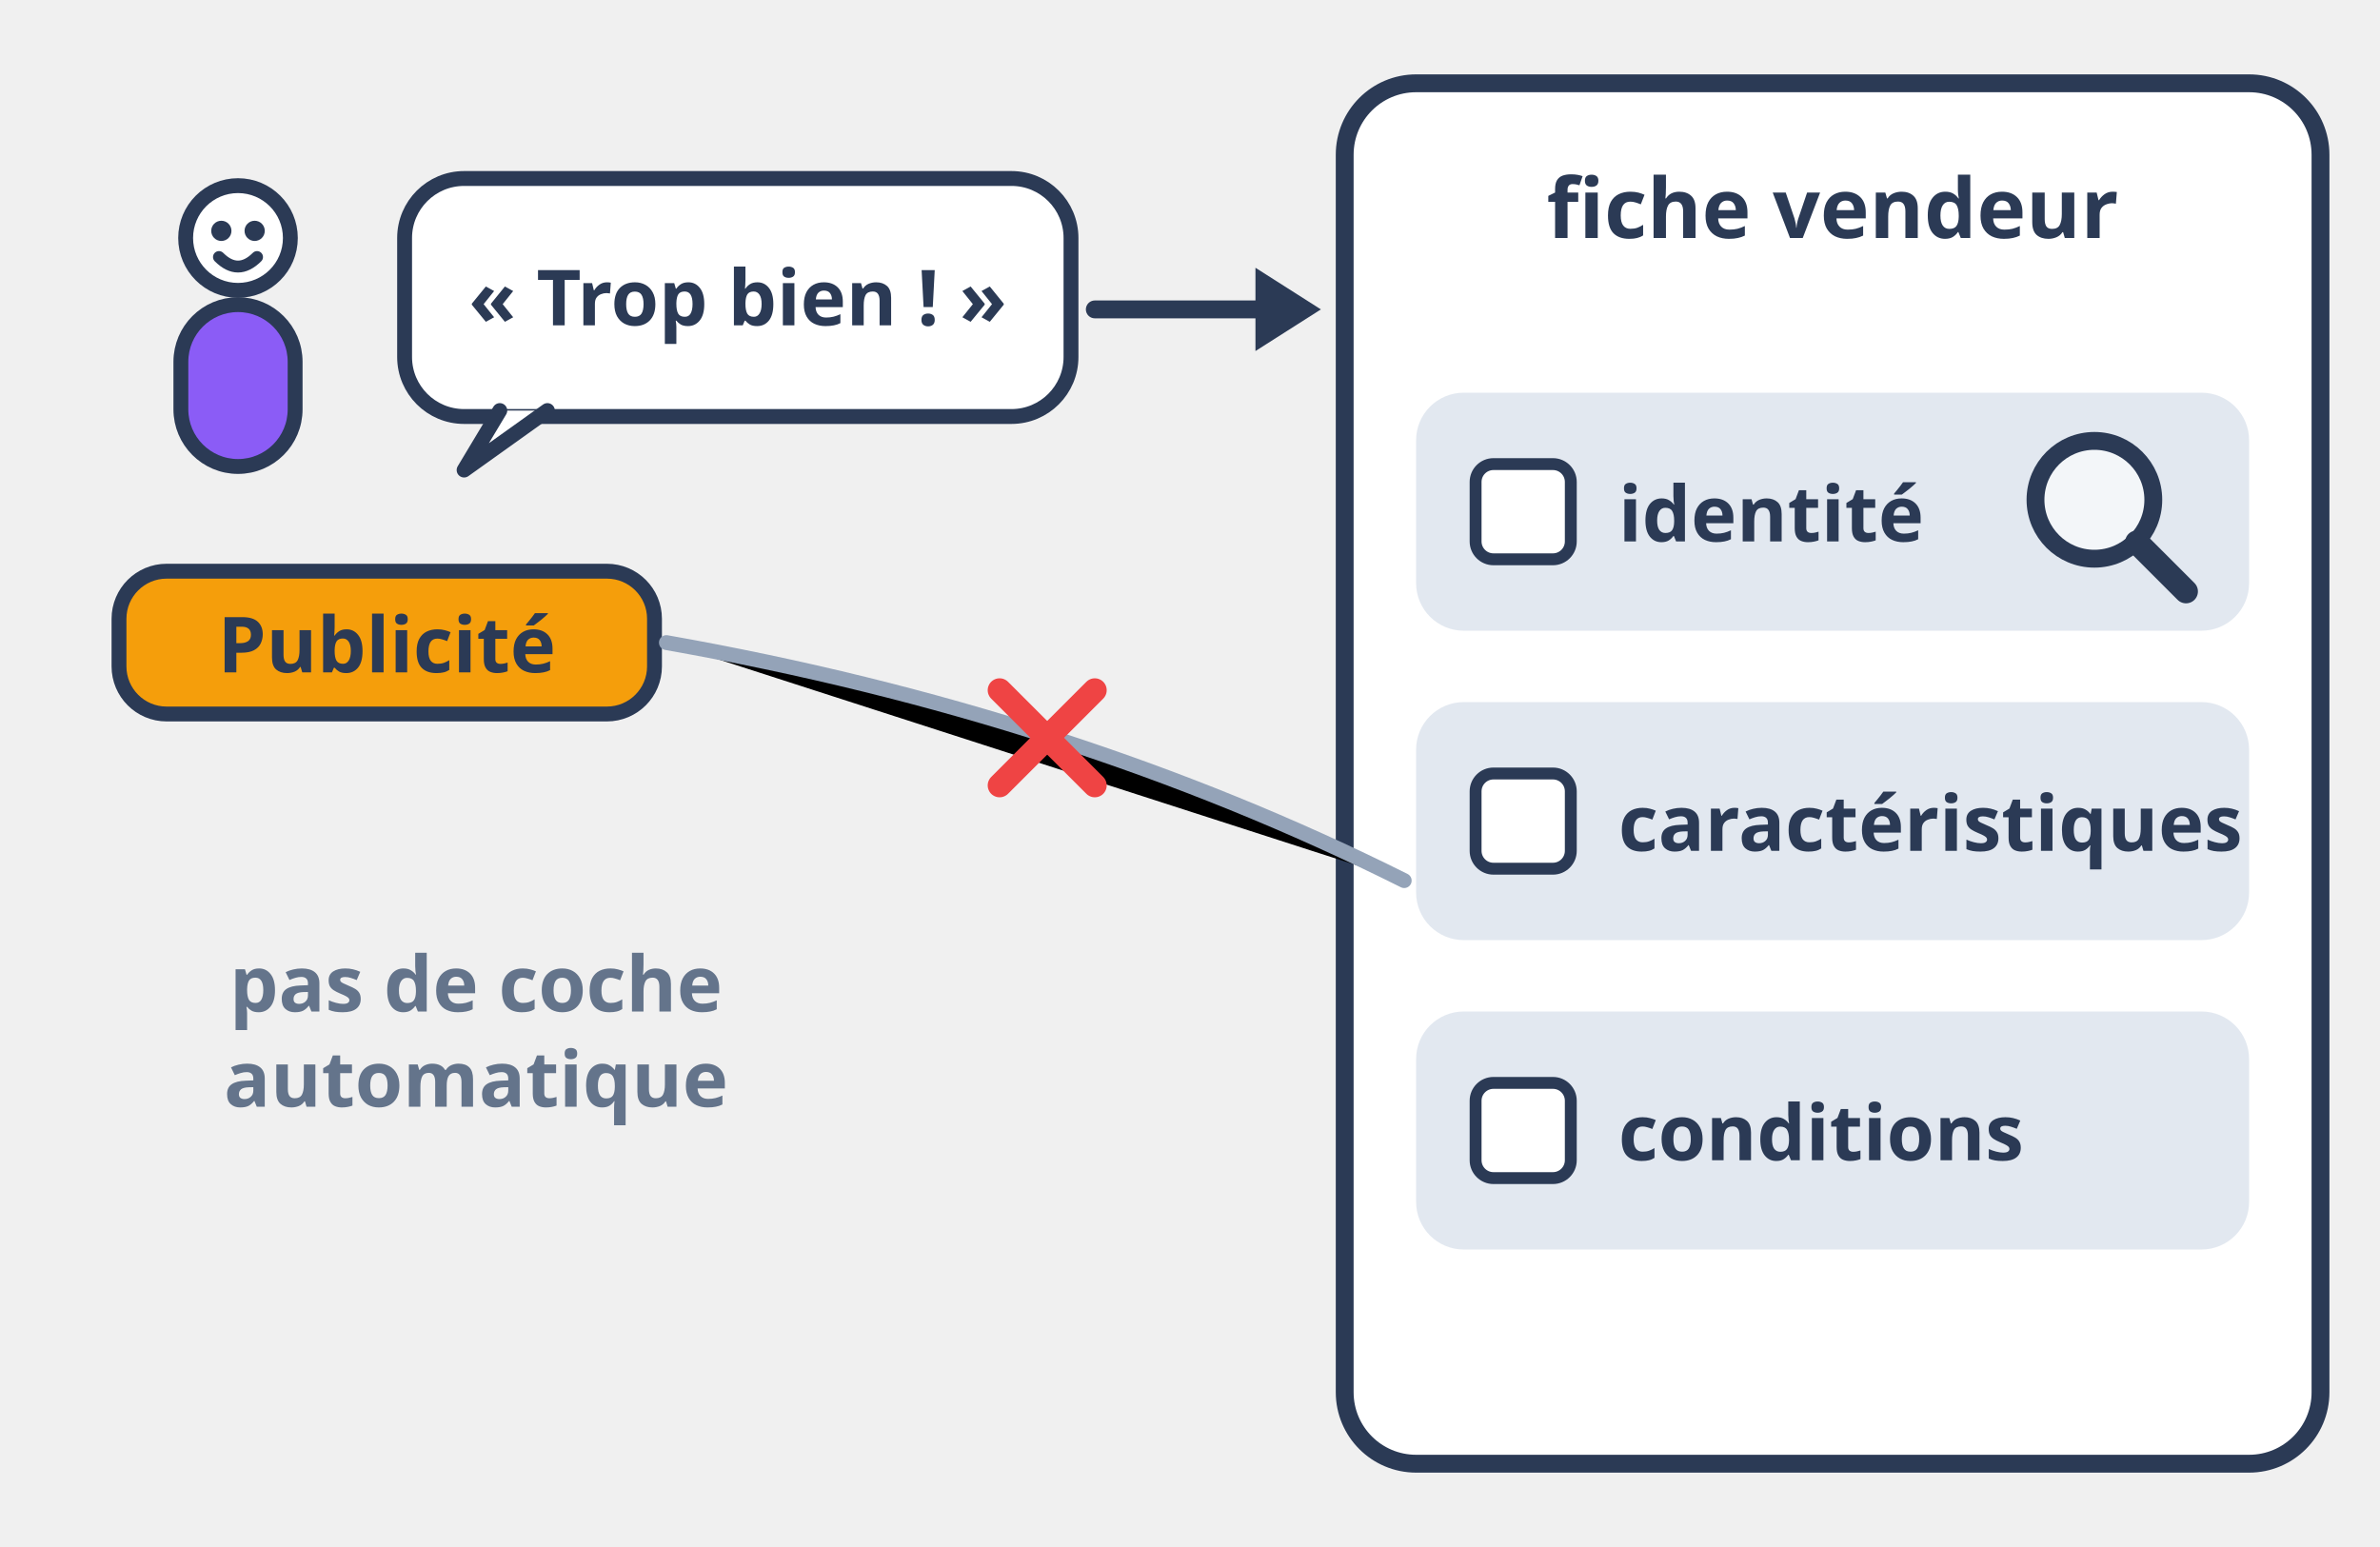
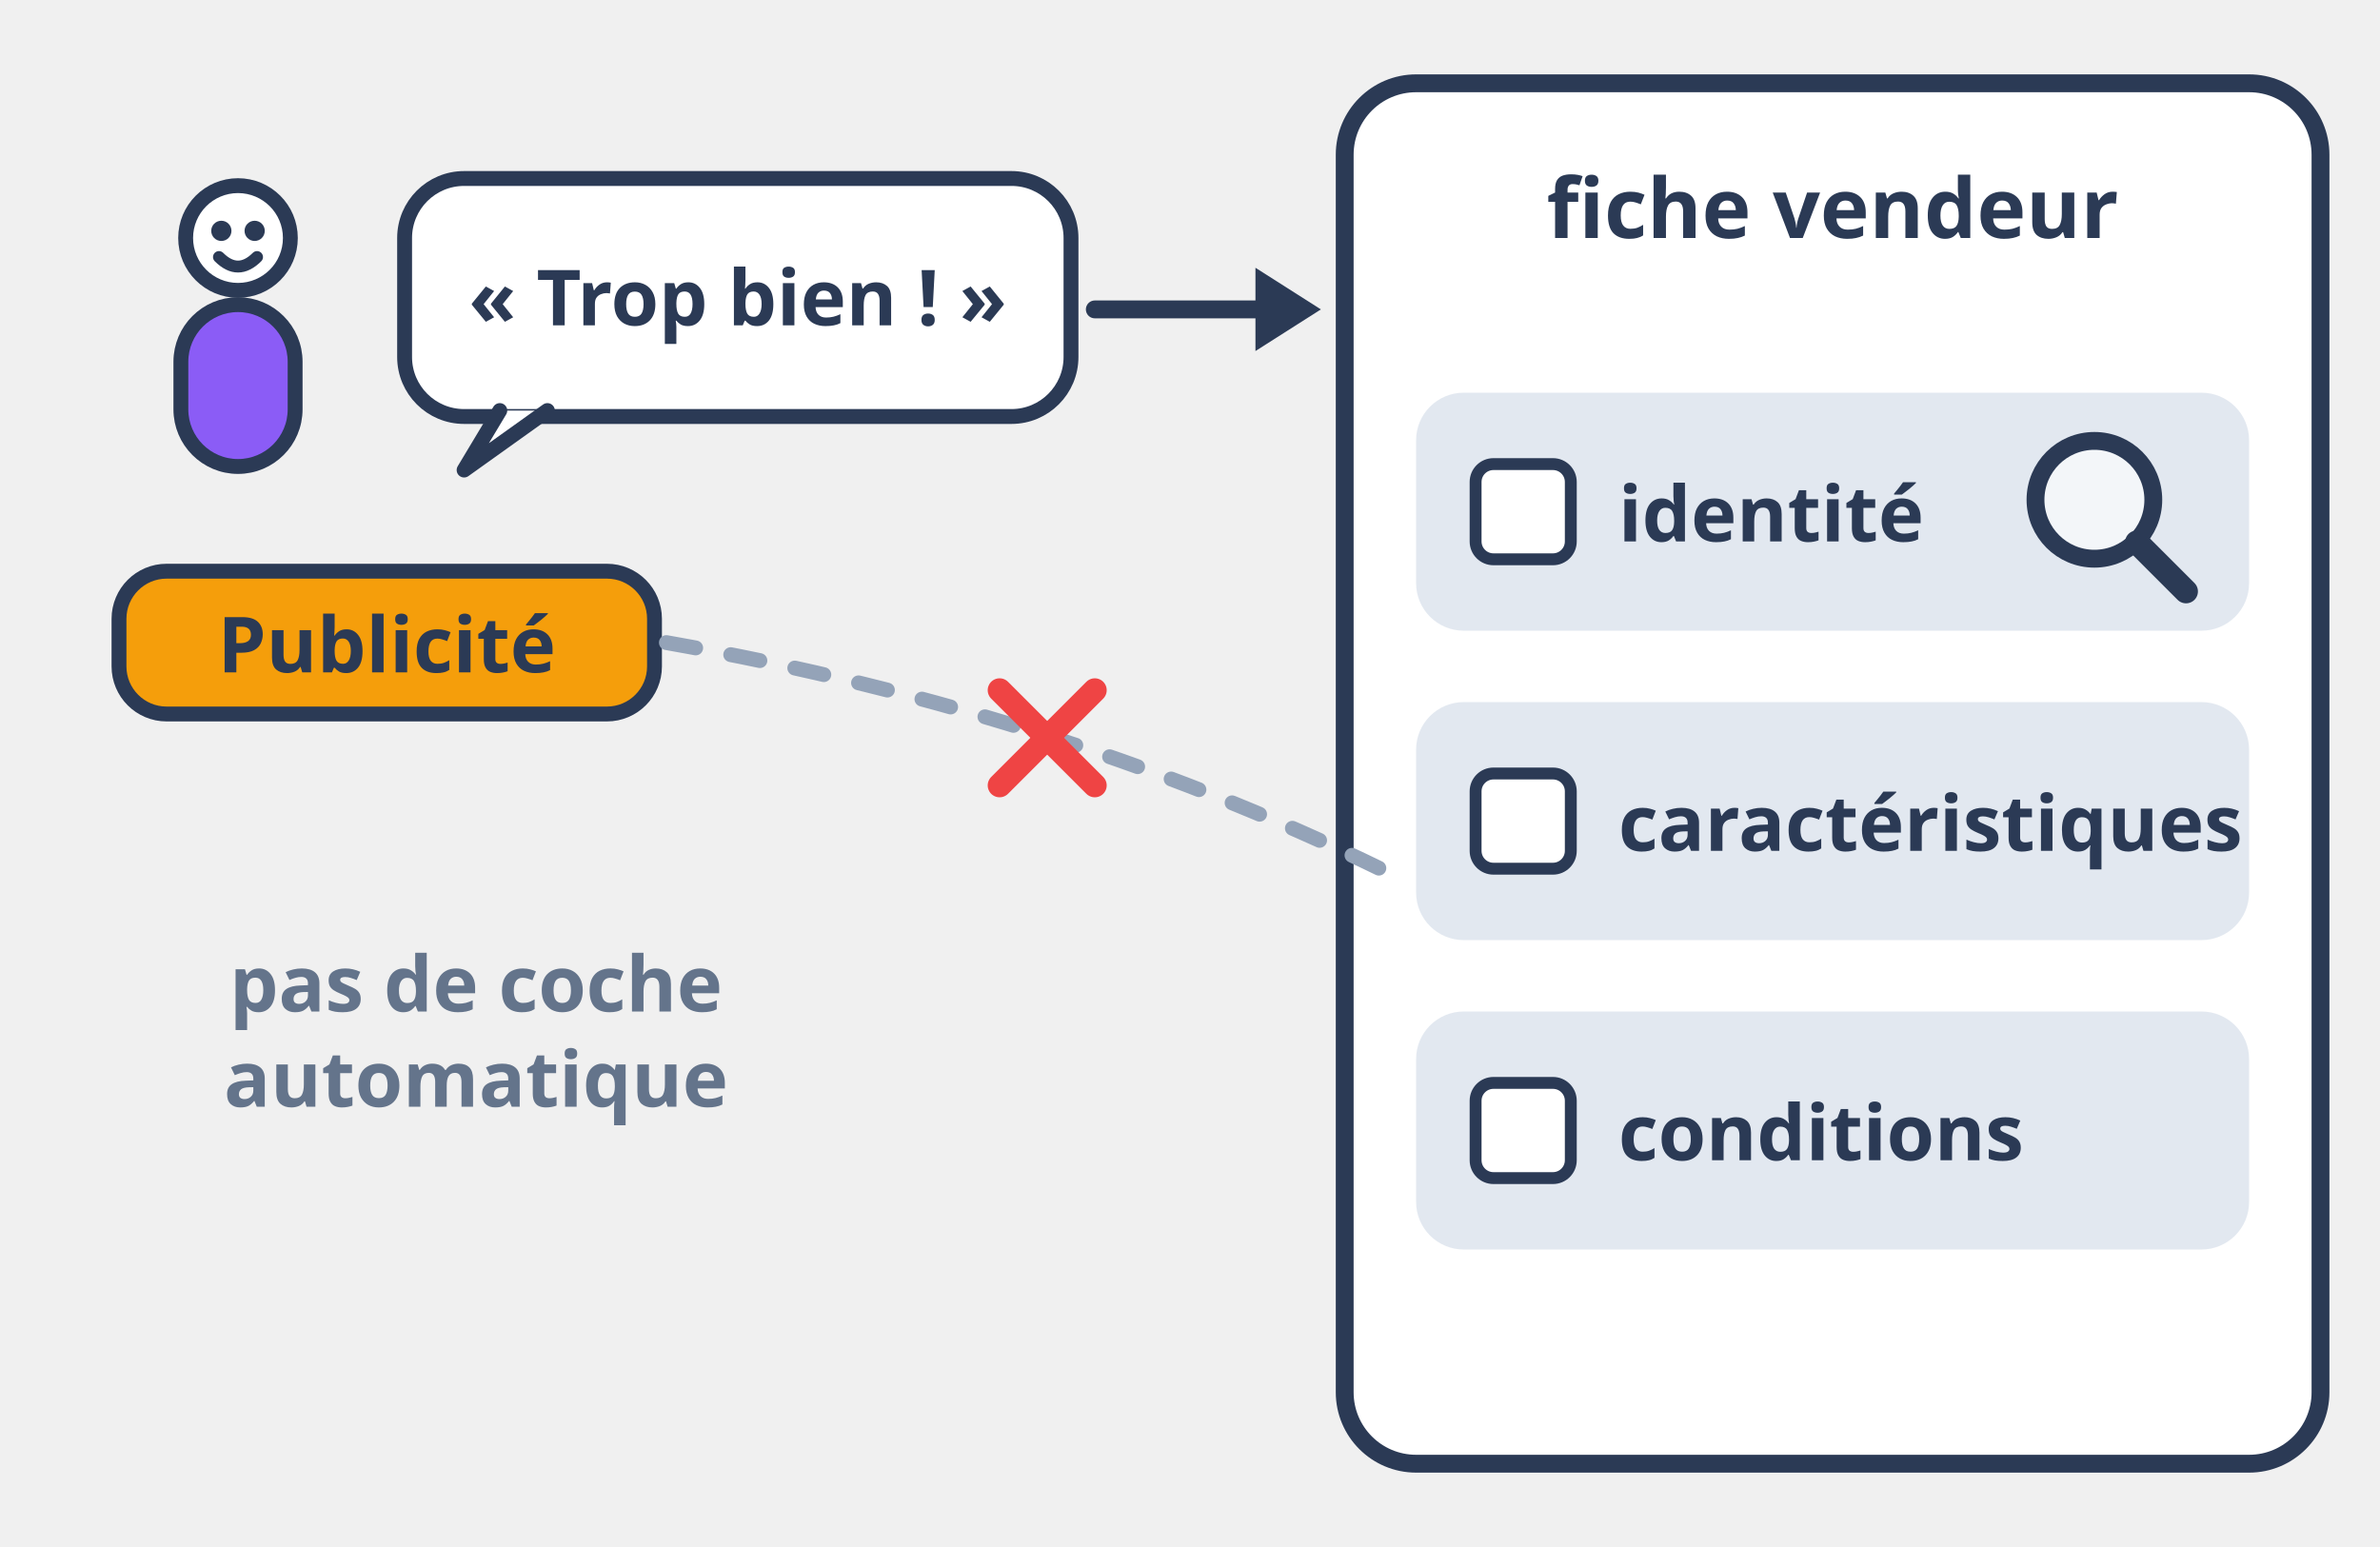
<svg xmlns="http://www.w3.org/2000/svg" viewBox="0 0 400 260" role="img">
  <style>@keyframes m{0%,20%{transform:translateY(0)}40%,55%{transform:translateY(52px)}75%,90%{transform:translateY(104px)}100%{transform:translateY(0)}}.m{animation:m 6s ease-in-out infinite}@media (prefers-reduced-motion: reduce){*{animation:none!important}}</style>
  <g font-family="system-ui, sans-serif" font-weight="600" text-anchor="middle" stroke-linecap="round" stroke-linejoin="round">
    <circle cx="40" cy="40" r="8.8" fill="#FFFFFF" stroke="#2B3A55" stroke-width="2.5" />
    <rect x="30.4" y="51.2" width="19.2" height="27.2" rx="9.6" fill="#8B5CF6" stroke="#2B3A55" stroke-width="2.5" />
    <circle cx="37.2" cy="38.8" r="1.7" fill="#2B3A55" />
    <circle cx="42.8" cy="38.8" r="1.7" fill="#2B3A55" />
    <path d="M36.8 43.2Q40 46.4 43.2 43.2" stroke="#2B3A55" stroke-width="2" fill="none" />
    <rect x="68" y="30" width="112" height="40" rx="10" fill="#FFFFFF" stroke="#2B3A55" stroke-width="2.5" />
    <path d="M84 69l-6 10l14 -10" stroke="#2B3A55" stroke-width="2.5" fill="#FFFFFF" />
    <text x="124" y="54.68" font-size="13" fill="#2B3A55">« Trop bien ! »</text>
    <rect x="20" y="96" width="90" height="24" rx="8" fill="#F59E0B" stroke="#2B3A55" stroke-width="2.5" />
    <text x="65" y="113" font-size="13" fill="#2B3A55">Publicité</text>
    <g>
      <line x1="184" y1="52" x2="213" y2="52" stroke="#2B3A55" stroke-width="3" />
      <polygon points="222.0,52.0 211.0,59.0 211.0,45.0" fill="#2B3A55" />
    </g>
    <rect x="226" y="14" width="164" height="232" rx="12" fill="#FFFFFF" stroke="#2B3A55" stroke-width="3" />
    <text x="308" y="40" font-size="14" fill="#2B3A55">fiche vendeur</text>
    <rect x="238" y="66" width="140" height="40" rx="8" fill="#E2E8F0" stroke="none" stroke-width="0" />
    <rect x="248" y="78" width="16" height="16" rx="3" fill="#FFFFFF" stroke="#2B3A55" stroke-width="2" />
    <text x="272" y="91" font-size="13" fill="#2B3A55" text-anchor="start">identité</text>
    <rect x="238" y="118" width="140" height="40" rx="8" fill="#E2E8F0" stroke="none" stroke-width="0" />
    <rect x="248" y="130" width="16" height="16" rx="3" fill="#FFFFFF" stroke="#2B3A55" stroke-width="2" />
    <text x="272" y="143" font-size="13" fill="#2B3A55" text-anchor="start">caractéristiques</text>
    <rect x="238" y="170" width="140" height="40" rx="8" fill="#E2E8F0" stroke="none" stroke-width="0" />
    <rect x="248" y="182" width="16" height="16" rx="3" fill="#FFFFFF" stroke="#2B3A55" stroke-width="2" />
    <text x="272" y="195" font-size="13" fill="#2B3A55" text-anchor="start">conditions</text>
-     <path d="M112 108Q180 120 236 148" stroke="#94A3B8" stroke-width="2.5" fill="5 6" />
+     <path d="M112 108Q180 120 236 148" stroke="#94A3B8" stroke-width="2.5" fill="none" stroke-dasharray="5 6" />
    <line x1="168" y1="116" x2="184" y2="132" stroke="#EF4444" stroke-width="4" />
    <line x1="168" y1="132" x2="184" y2="116" stroke="#EF4444" stroke-width="4" />
    <text x="80" y="170" font-size="13" fill="#64748B">pas de coche</text>
    <text x="80" y="186" font-size="13" fill="#64748B">automatique</text>
    <g class="m">
      <circle cx="352" cy="84" r="9.9" fill="#FFFFFF" fill-opacity=".6" stroke="#2B3A55" stroke-width="3" />
      <line x1="359.15" y1="91.15" x2="367.4" y2="99.4" stroke="#2B3A55" stroke-width="4" />
    </g>
  </g>
</svg>
